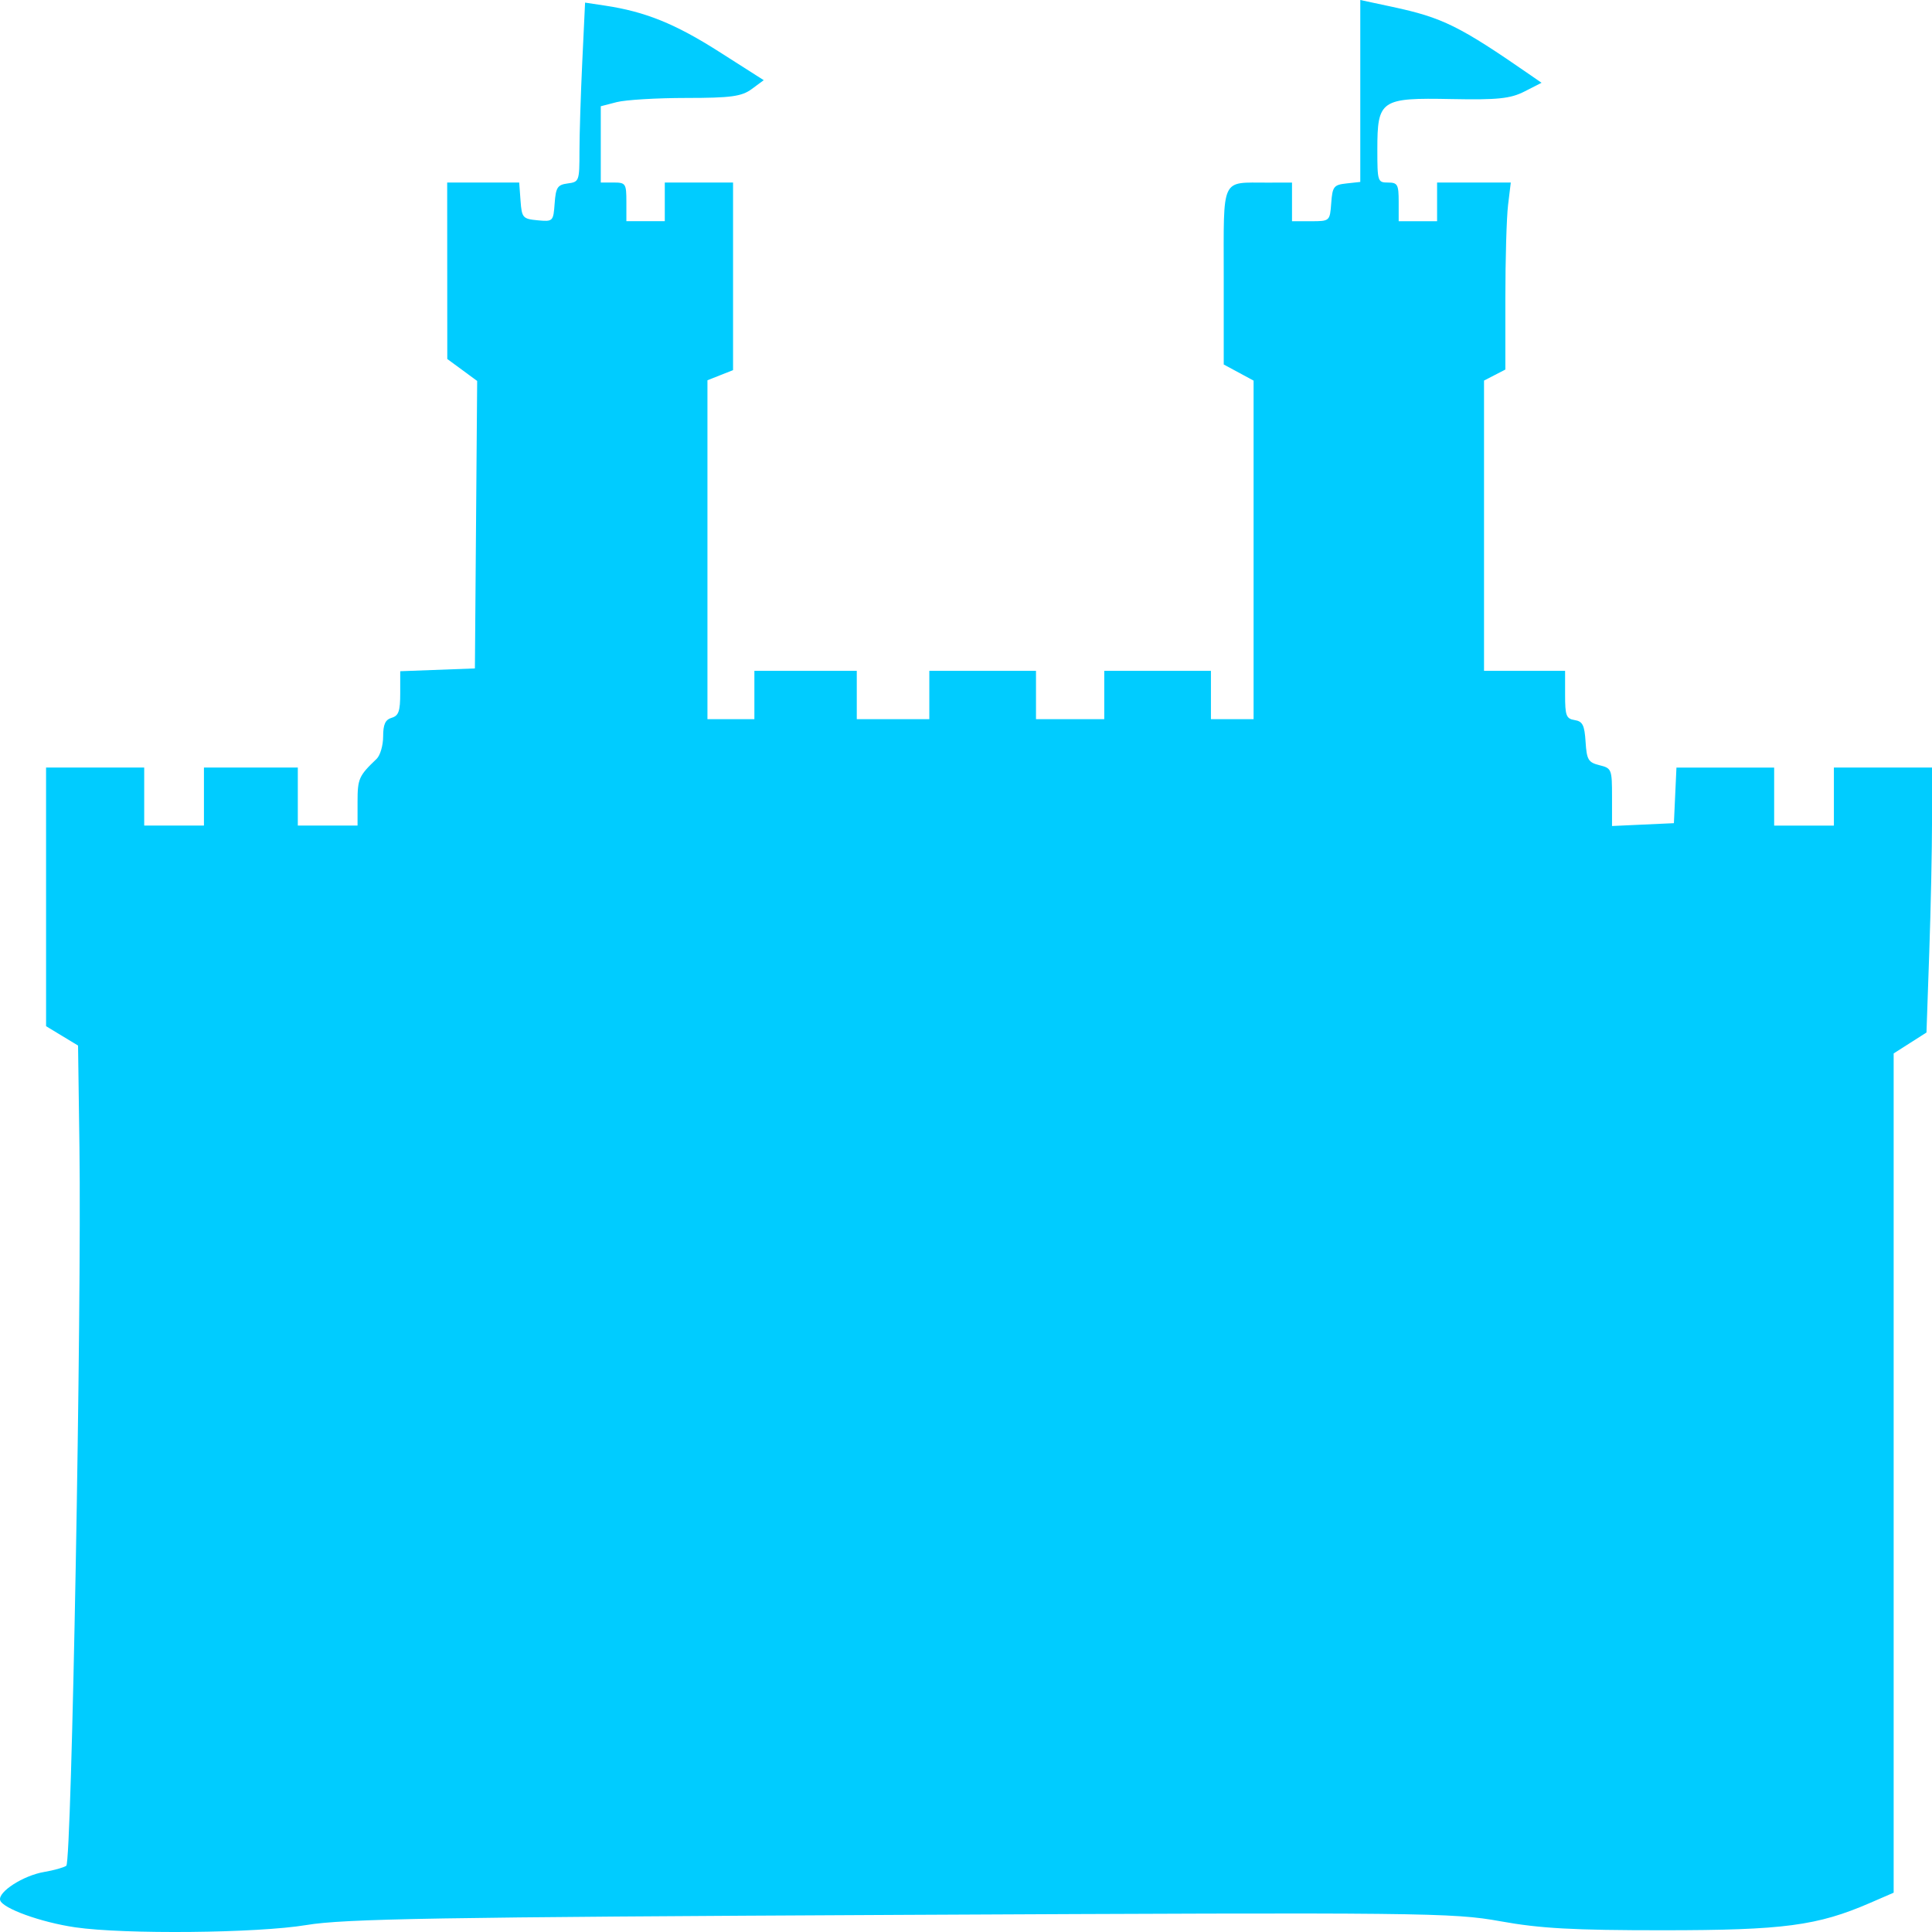
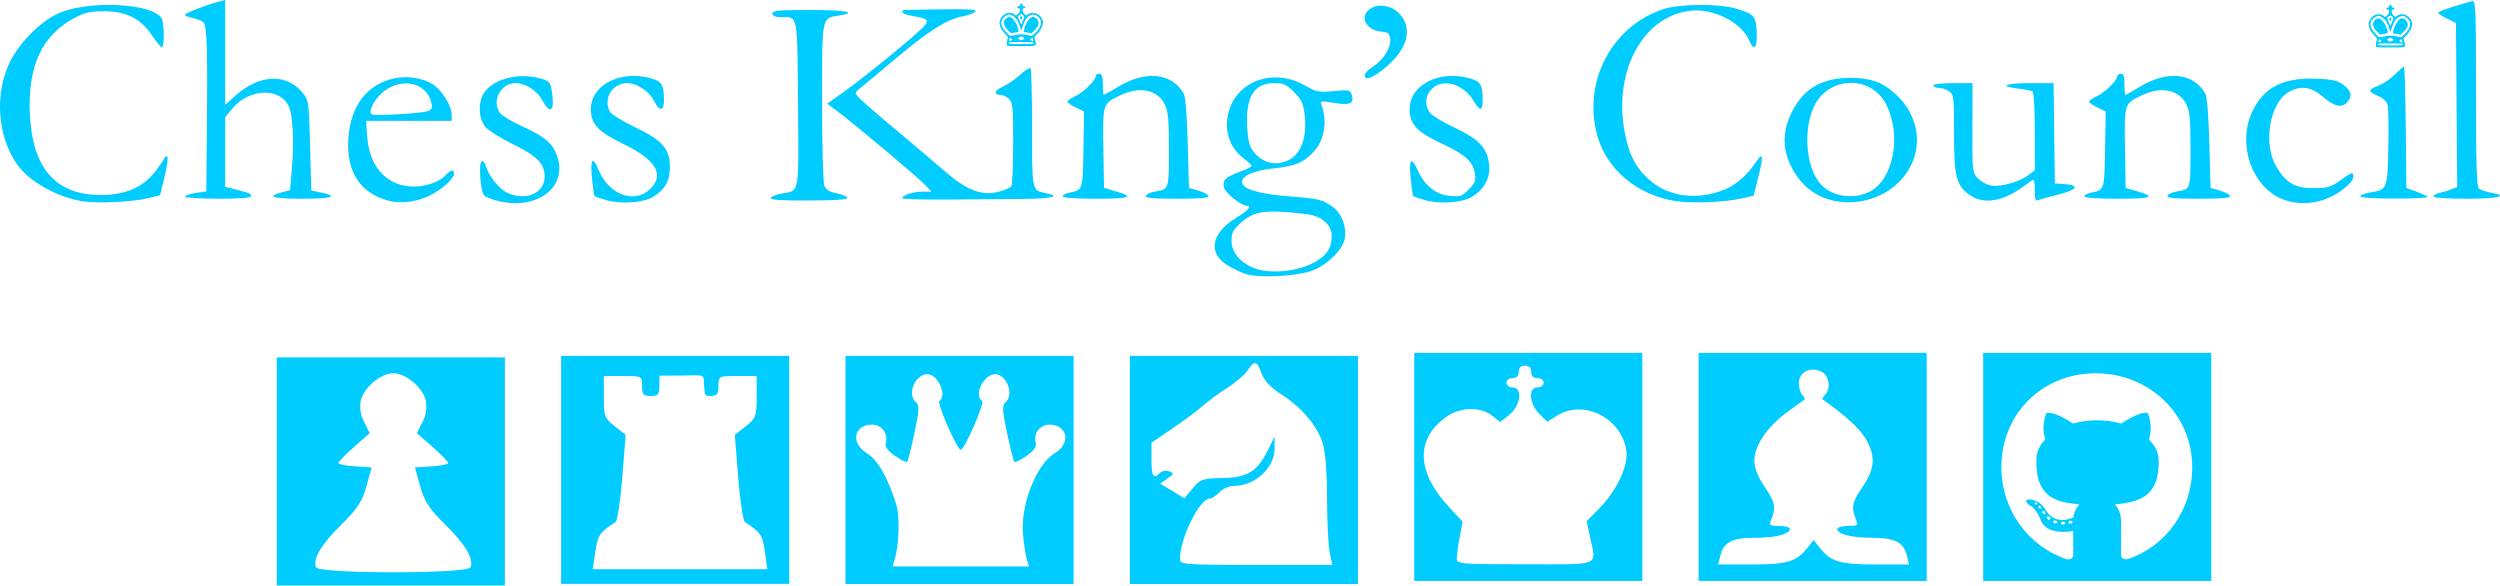
- <svg xmlns="http://www.w3.org/2000/svg" viewBox="0 0 150 150" height="150" width="150" id="svg841" version="1.1">
-   <defs id="defs845" />
-   <g id="g849">
-     <path id="path1414" d="m 5.831,149.635 c -2.652,-0.387 -5.64,-1.468 -5.819,-2.104 -0.182,-0.647 1.797,-1.917 3.415,-2.192 0.75,-0.127 1.525,-0.344 1.721,-0.482 0.414,-0.29 1.195,-43.019 1.02,-55.799 l -0.108,-7.882 -1.241,-0.751 -1.241,-0.751 -9.22e-4,-10.041 -9.21e-4,-10.041 h 3.81 3.81 v 2.252 2.252 h 2.319 2.319 v -2.252 -2.252 h 3.644 3.644 v 2.252 2.252 h 2.319 2.319 v -1.85 c 0,-1.785 0.103,-2.015 1.479,-3.326 0.28,-0.266 0.508,-1.049 0.508,-1.739 0,-0.94 0.167,-1.305 0.663,-1.452 0.54,-0.16 0.663,-0.512 0.663,-1.906 v -1.71 l 2.899,-0.108 2.899,-0.108 0.088,-11.16 0.088,-11.16 -1.16,-0.852 -1.16,-0.852 -0.004,-6.85 -0.004,-6.85 h 2.796 2.796 l 0.103,1.408 c 0.097,1.326 0.173,1.414 1.324,1.523 1.196,0.113 1.223,0.086 1.325,-1.314 0.091,-1.245 0.221,-1.444 1.015,-1.548 0.886,-0.116 0.911,-0.184 0.911,-2.475 0,-1.296 0.098,-4.428 0.218,-6.96 l 0.218,-4.604 1.551,0.233 c 3.12,0.469 5.442,1.407 8.844,3.574 l 3.477,2.215 -0.934,0.689 c -0.78,0.576 -1.619,0.69 -5.084,0.691 -2.283,0.001 -4.709,0.147 -5.393,0.323 l -1.242,0.321 v 2.961 2.961 h 0.994 c 0.939,0 0.994,0.083 0.994,1.501 v 1.501 h 1.491 1.491 v -1.501 -1.501 h 2.65 2.65 v 7.283 7.283 l -0.994,0.393 -0.994,0.393 v 13.157 13.157 h 1.822 1.822 v -1.877 -1.877 h 3.975 3.975 v 1.877 1.877 h 2.816 2.816 v -1.877 -1.877 h 4.141 4.141 v 1.877 1.877 h 2.65 2.65 v -1.877 -1.877 h 4.141 4.141 v 1.877 1.877 h 1.656 1.656 V 42.695 29.551 l -1.159,-0.626 -1.159,-0.626 v -6.831 c 0,-7.831 -0.257,-7.279 3.396,-7.289 l 1.905,-0.005 v 1.501 1.501 h 1.471 c 1.46,0 1.471,-0.01 1.574,-1.408 0.094,-1.285 0.197,-1.418 1.179,-1.525 l 1.077,-0.118 V 7.063 0 l 2.468,0.528 c 3.926,0.84 5.215,1.477 10.78,5.328 l 0.825,0.571 -1.322,0.675 c -1.092,0.557 -2.081,0.66 -5.676,0.589 -5.494,-0.109 -5.75,0.065 -5.75,3.913 0,2.49 0.025,2.569 0.828,2.569 0.745,0 0.828,0.15 0.828,1.501 v 1.501 h 1.491 1.491 v -1.501 -1.501 h 2.861 2.861 l -0.211,1.742 c -0.116,0.958 -0.211,4.225 -0.211,7.259 v 5.518 l -0.828,0.428 -0.828,0.428 V 40.816 52.085 h 3.147 3.147 v 1.851 c 0,1.633 0.087,1.865 0.745,1.971 0.617,0.099 0.763,0.39 0.846,1.69 0.09,1.396 0.209,1.597 1.077,1.813 0.947,0.236 0.976,0.308 0.976,2.482 v 2.239 l 2.402,-0.11 2.402,-0.11 0.099,-2.158 0.099,-2.158 h 3.793 3.793 v 2.252 2.252 h 2.319 2.319 V 61.844 59.592 h 3.81 3.81 v 4.069 c 0,2.238 -0.097,6.866 -0.216,10.286 l -0.216,6.217 -1.274,0.812 -1.274,0.812 v 32.58 32.58 l -1.829,0.793 c -4.091,1.774 -6.714,2.121 -16.06,2.124 -6.986,0.002 -9.57,-0.141 -12.652,-0.7 -3.685,-0.668 -5.948,-0.692 -46.545,-0.494 -36.054,0.176 -43.21,0.298 -46.149,0.788 -3.805,0.634 -14.127,0.736 -17.952,0.177 z" style="fill:#00ccff;stroke-width:0.353;fill-opacity:1" />
+ <svg xmlns="http://www.w3.org/2000/svg" width="1644" height="385.033" viewBox="0 0 1644 385.033" version="1.1" id="svg1241">
+   <defs id="defs1245" />
+   <g id="Group_1" data-name="Group 1" transform="translate(-200 -1225.967)" style="fill:#00ccff;fill-opacity:1">
+     <g id="Title" transform="translate(102.353 1162.839)" style="fill:#00ccff;fill-opacity:1">
+       <path id="path847" d="M245.707,63.128,242.215,64c-7.957,2-22.884,7.761-22.884,8.84,0,.639,2.373,1.607,5.274,2.151s6.068,1.945,7.036,3.113c2.1,2.529,2.566,18.943,2.042,71.786l-.388,39.082-6.982,1.047c-3.84.576-6.982,1.667-6.982,2.422s9.775,1.375,21.722,1.375c13.886,0,21.72-.577,21.72-1.6,0-1.761-.815-2.118-10.473-4.59l-6.593-1.688V140.222l4.6-5.582c11.066-13.426,31.479-14.226,37.3-1.463,2.592,5.678,3.464,23.238,2.008,40.376L288.375,188.2l-4.967,1.282c-10.991,2.84-6.632,4.337,12.632,4.337,19.834,0,24.768-1.549,12.892-4.05l-6.595-1.388-.775-29.519c-.735-27.955-.968-29.763-4.391-34.13-10.746-13.706-28.837-13.056-45.083,1.621l-6.382,5.765V63.128Zm1477.906.694a1.658,1.658,0,0,0-.457.072c-13.823,3.9-22.106,6.751-22.106,7.614,0,.57,2.613,2.315,5.812,3.879l5.826,2.843.4,53.94.414,53.939-3.513,1.421a56.474,56.474,0,0,1-7.783,2.333c-2.342.5-4.255,1.6-4.255,2.435,0,.921,8.554,1.521,21.72,1.521,21.178,0,28.261-1.784,15.894-4.01-3.2-.577-6.683-1.742-7.754-2.588-1.485-1.185-1.942-15.65-1.942-62.817C1725.869,70.389,1725.726,63.836,1723.613,63.821ZM168.707,66.361c-11.96.057-24.385,1.849-32.865,5.655-11.727,5.263-25.9,19.625-31.916,32.341-9.9,20.923-7.94,48.2,4.784,66.624,7.83,11.339,25.983,21.639,43.128,24.473,9.726,1.608,33.224.506,43.373-2.036l7.686-1.925,2.977-12.092c1.637-6.652,2.446-12.586,1.8-13.189s-1.477-.266-1.841.749-3.049,4.973-5.969,8.8c-7.953,10.415-19.67,15.555-35.612,15.624-29.664.126-45.205-17.31-46.935-52.659-1.579-32.251,7.91-52.611,29.869-64.095,6.177-3.23,9.978-4.067,18.66-4.106,14.542-.066,24.236,4.714,31.5,15.531,2.842,4.231,5.809,7.926,6.593,8.21,1.578.571,1.918-12.5.467-17.906C202.675,69.9,186.187,66.277,168.707,66.361Zm1047.949.015c-9.7-.028-19.567.895-25.143,2.731-33.777,11.119-53.027,47.436-43.7,82.455,6.043,22.7,26.117,39.77,51.442,43.745,10.889,1.709,32.6.871,43.685-1.687l7.9-1.824,3.144-12.527c3.354-13.355,3.01-16.545-1.109-10.289-5.688,8.634-13.071,15.336-20.342,18.465-18.176,7.818-37.984,5.305-50.72-6.435-8.514-7.847-12.481-15.3-15.354-28.86-8.627-40.7,10.866-78.191,42.6-81.95,15.267-1.808,33.971,7.666,38.972,19.74,3.027,7.307,5.262,4.713,4.831-5.6-.447-10.675-1.7-12.081-13.933-15.639C1233.66,67.166,1225.219,66.4,1216.656,66.376Zm-210.745.42a12.609,12.609,0,0,0-7.364,2.212c-7.17,5.022-2.726,13.968,7.413,14.918,4.63.434,5.5,1.143,5.923,4.809.646,5.608-4.647,14.052-11.433,18.246-2.943,1.819-5.352,4.3-5.352,5.508,0,3.57,3.966,2.544,10.983-2.842,14.68-11.268,20-23.334,14.762-33.467A17.373,17.373,0,0,0,1005.912,66.8Zm-278.562,2.4q-.99,0-2.088,0c-7.033.018-17.526.187-33.1.48A1.341,1.341,0,0,0,691,71.111c0,.778,2.966,1.9,6.593,2.5,11.357,1.872,11.931,2.874,5.257,9.169-9.324,8.793-36.293,30.671-49.328,40.016l-11.878,8.515,7.223,5.4c11.011,8.23,53.274,43.769,57.531,48.379l3.761,4.073h-5.6c-6.118,0-13.559,2.321-13.559,4.227h0c0,.661,13.092,1.1,29.092.967s38.341-.3,49.648-.387c19.643-.147,26.161-1.748,15.664-3.849-9.241-1.848-9.069-1.04-9.069-42.783,0-21.087-.453-38.793-1.007-39.346s-3.773,1.493-7.153,4.547a50.74,50.74,0,0,1-11.468,7.777c-5.257,2.2-5.815,5.233-.961,5.233,1.377,0,3.779,1.155,5.339,2.568,2.539,2.3,2.835,5.348,2.813,29.091-.013,14.588-.537,27.325-1.164,28.3s-4.166,2.592-7.864,3.586c-11.587,3.113-21.553-.693-36.719-14.022-5.119-4.5-19.084-16.332-31.031-26.293s-23.045-19.606-24.663-21.433c-2.913-3.289-2.9-3.357,1.535-6.827,2.463-1.928,11.468-9.423,20.009-16.657,23.41-19.822,35.478-27.636,46.055-29.821,4.972-1.027,9.041-2.621,9.041-3.543C739.1,69.616,737.241,69.216,727.35,69.193Zm-96.863.5c-21.032,0-24.825.355-24.825,2.327,0,1.651,1.692,2.334,5.819,2.351,10.984.045,10.423-2.884,10.934,57.073.516,60.379,1.135,56.943-10.647,58.955-3.65.623-6.9,1.931-7.229,2.906h0c-.428,1.285,6.492,1.746,25.139,1.675,17.649-.069,25.554-.624,25.173-1.771-.307-.92-3.506-2.255-7.11-2.967-4.925-.974-6.917-2.256-8.024-5.168-.821-2.158-1.472-26.449-1.472-54.862,0-56.971-.376-55.024,10.97-56.838C662.289,71.286,654.2,69.7,630.487,69.7Zm1047.986,37.237c-.443,0-3.184,2.386-6.1,5.3a36.4,36.4,0,0,1-10.81,7.293c-6.9,2.493-6.926,3.838-.143,6.675,3.456,1.441,5.726,3.635,6.355,6.12.528,2.131.728,14.8.443,28.157-.6,27.2-.7,27.446-12.2,29.285-3.4.543-6.183,1.659-6.183,2.48h0c0,.891,9.168,1.487,22.706,1.475,12.481-.01,22.206-.5,21.62-1.1s-4-2.158-7.568-3.476l-6.5-2.4-.414-39.908C1679.458,124.891,1678.916,106.933,1678.473,106.933Zm-857.922,4.654c-1.281,0-2.328.645-2.328,1.433,0,2.82-7.821,10.657-13.171,13.195-3,1.422-5.448,3.122-5.448,3.777s2.46,2.365,5.469,3.8l5.468,2.608-.426,25.052c-.46,27.005-.3,26.523-9.348,28.426-2.346.494-4.267,1.582-4.267,2.42,0,.923,8.664,1.521,22.031,1.521,22.871,0,25.639-1.18,12.013-5.121l-6.892-1.994-.427-26.145c-.481-29.488-.548-29.281,11.42-34.907,12.634-5.939,24.124-3.508,28.956,6.127,2.238,4.461,2.716,9.676,2.716,29.754,0,26.4.118,26.045-9.128,27.548-2.945.48-5.645,1.741-6,2.8-.494,1.481,4.318,1.934,20.559,1.934,15.564,0,21.042-.486,20.6-1.825-.336-1-3.36-2.595-6.723-3.537l-6.116-1.711-.808-29.434c-.484-17.614-1.517-30.679-2.572-32.536-7.806-13.729-24.93-15.57-43.092-4.633a109.172,109.172,0,0,1-9.571,5.409c-.323,0-.588-3.142-.588-6.982C822.878,113.4,822.275,111.587,820.551,111.587Zm671.822,0c-1.285,0-2.328.645-2.328,1.433,0,2.82-7.826,10.657-13.181,13.195-3,1.422-5.444,3.122-5.444,3.777s2.459,2.365,5.472,3.8l5.469,2.608-.428,25.052c-.457,27.005-.3,26.523-9.351,28.426-2.346.494-4.266,1.582-4.266,2.42,0,.923,8.661,1.521,22.027,1.521,22.877,0,25.647-1.18,12.01-5.121l-6.883-1.994-.428-26.145c-.485-29.488-.543-29.281,11.424-34.907,12.624-5.939,24.119-3.508,28.946,6.127,2.242,4.461,2.713,9.676,2.713,29.754.014,26.4.129,26.045-9.125,27.548-2.942.48-5.641,1.741-6,2.8-.486,1.481,4.327,1.934,20.564,1.934,15.565,0,21.049-.486,20.592-1.825-.328-1-3.356-2.595-6.726-3.537l-6.112-1.711-.8-29.434c-.485-17.614-1.528-30.679-2.585-32.536-7.8-13.729-24.919-15.57-43.083-4.633-4.941,2.975-9.254,5.409-9.568,5.409s-.585-3.142-.585-6.982C1494.7,113.4,1494.087,111.587,1492.373,111.587Zm-977.964,1.491c-15.478,0-28.2,8.9-28.2,21.782,0,9.821,4.7,14.878,21.326,22.929,21.814,10.567,27.5,20.432,17.286,29.976-10.283,9.6-27.1,3.115-33.524-12.939-3.791-9.475-5.636-7.2-4.394,5.415.61,6.188,1.387,11.528,1.727,11.871s3.947,1.558,8.016,2.7c9.406,2.648,23.794,1.686,30.108-2.012,8.061-4.721,11.42-10.537,11.42-19.777,0-12.083-4.9-17.648-23.2-26.376-8.037-3.833-15.357-8.357-16.265-10.053a12.722,12.722,0,0,1,11.237-18.8c6.622,0,14.809,5.448,18.016,11.989,3.366,6.866,6.338,6.517,6.312-.74-.036-9.865-1.325-12.248-7.656-14.144A42.625,42.625,0,0,0,514.409,113.078Zm538.383,0c-15.478,0-28.2,8.9-28.2,21.782,0,9.822,4.8,15.042,20.591,22.416,16.137,7.533,21.008,11.889,22.317,19.957.781,4.815.231,6.256-4.011,10.5-4.51,4.51-5.562,4.855-12.691,4.171-9.021-.867-16.3-6.742-20.848-16.836-4.247-9.417-5.918-7.562-4.664,5.177.61,6.188,1.387,11.528,1.728,11.871s3.947,1.558,8.014,2.7c9.485,2.67,23.8,1.678,30.266-2.1,8.257-4.821,12.435-12.345,11.636-20.944-1.031-11.078-6.453-16.992-22.517-24.566-7.447-3.511-14.747-7.9-16.222-9.754a11.649,11.649,0,0,1,1.06-15.853c7.23-7.23,20.838-3.341,27.437,7.842,4.123,6.988,6,6.862,5.971-.4-.036-9.865-1.325-12.248-7.656-14.144A42.617,42.617,0,0,0,1052.792,113.078Zm-611.1.117c-10.247.037-20.071,3.718-25.048,10.043-4.79,6.09-4.662,17.7.256,23.42,1.993,2.317,10.146,7.418,18.117,11.335,16.072,7.9,20.771,12.715,20.771,21.3,0,11.011-12.472,16.334-24.69,10.536-5.207-2.47-11.994-10.943-13.892-17.34-.57-1.92-1.686-3.491-2.482-3.491-1.649,0-1.876,8.835-.45,17.467.878,5.317,1.6,6.026,8.128,8.038,27,8.315,49.62-7.811,41.346-29.478-3.11-8.143-8.187-12.271-23.815-19.361-6.246-2.834-12.355-6.579-13.576-8.322-5.578-7.963.541-19.545,10.327-19.545,6.632,0,14.209,4.939,17.8,11.6,5.3,9.844,8.167,6.394,5.929-7.139-.8-4.86-1.721-5.861-6.756-7.37A41.346,41.346,0,0,0,441.688,113.195Zm-77.519.705a34.633,34.633,0,0,0-7.153.731c-18.1,3.881-28.907,18.067-30.3,39.758-1.411,21.98,8.035,36.206,27.16,40.9,8,1.962,18.327.506,26.778-3.777,7.894-4,15.551-10.989,15.551-14.193,0-3-2.163-2.623-5.381.931-4.474,4.945-15.3,8.308-24.032,7.47-16.115-1.549-26.488-14.042-27.732-33.4l-.624-9.7h56.217l-.007-4.267c-.01-5.159-5.479-14.5-11.029-18.834C379.053,115.952,371.508,113.885,364.17,113.9Zm572.379.131c-14.746-.04-27.915,8.982-31.274,23.976-2.649,11.818,1.284,22.722,10.706,29.688,2.555,1.888,4.645,3.93,4.645,4.538s-3.533,2.373-7.85,3.926c-9.328,3.354-11.43,5.506-10.193,10.433.867,3.456,11.438,11.881,14.906,11.881,3.727,0,.982,3.033-7.457,8.243-15.935,9.836-18.177,22.833-5.309,30.785a75.8,75.8,0,0,0,11.066,5.459c9.176,3.416,36.252,1.965,46.328-2.48,9.326-4.116,18.223-13.126,19.728-19.981,1.627-7.406-1.655-16.768-7.351-20.979-7.017-5.187-8.612-5.584-29.167-7.263-20.389-1.667-30.905-4.874-30.905-9.428,0-4.314,8.063-7.714,21.5-9.069,13.7-1.381,19.557-3.971,26.286-11.636,6.593-7.509,8.4-20.324,4.287-30.456-.863-2.127.144-2.231,8.394-.866,10.553,1.745,13.473.417,11.658-5.3-1.041-3.281-1.671-3.413-11.794-2.472-10.025.932-11.234.69-19.305-3.866A38.663,38.663,0,0,0,936.548,114.031Zm377.688.346c-.433,0-.87,0-1.314.01-17.672.237-29.429,7.372-36.949,22.421-6,12.008-6.338,23.177-1.044,34.546,6.125,13.152,16.171,21.326,29.431,23.948,15.815,3.126,33.1-2.422,43.465-13.948,15.391-17.119,13.531-41.241-4.4-57.024C1335,116.911,1327.605,114.356,1314.236,114.377Zm303.418.435c-19.721-.084-31.374,6.35-38.614,21.1-10.682,21.728-.514,50.874,20.406,58.528,12.367,4.531,26.775,2.176,38.257-6.252,4.427-3.249,7.483-6.707,7.483-8.464,0-3.89-.228-3.833-8.6,2.065-6.326,4.461-8.325,5.037-17.507,5.042-12.438.007-18.179-3.337-24.662-14.4-8.64-14.739-4.327-41.1,7.925-48.574,7.611-4.64,14.852-3.861,22.149,2.381,8.154,6.974,12.995,8.192,16.636,4.174,3.613-3.99,2.785-7.621-2.642-11.669-3.37-2.519-7.183-3.389-16.793-3.825C1620.31,114.851,1618.968,114.817,1617.654,114.811Zm-302.719,2.827a25.568,25.568,0,0,1,22.927,13.867c10.465,20.514,5.047,49.607-10.739,57.66-10.662,5.439-24.562,3.332-32.115-4.868-11.037-11.983-11.99-41.627-1.791-55.706A26.433,26.433,0,0,1,1314.934,117.639Zm-379.177.155c5.979,0,7.778.824,12.825,5.87,4.9,4.9,6.049,7.3,6.957,14.579,1.8,14.377-2.036,25.812-10.039,29.95-8.711,4.5-17.893,2.251-23.924-5.871-2.4-3.233-3.374-7.27-3.8-15.774C916.77,126.692,922.335,117.793,935.757,117.793Zm446.156,0c-7.561,0-12.894.642-12.894,1.552,0,.853,1.589,1.552,3.533,1.552a14.087,14.087,0,0,1,6.806,2.291c3.1,2.173,3.27,3.6,3.257,27.8-.016,28.888,1.505,34.5,11.07,40.875h0c8.911,5.935,22.053,3.459,35.308-6.652,2.74-2.091,5.379-3.8,5.863-3.8s.878,3.217.878,7.149c0,6.189.364,7,2.715,6.056,1.494-.6,7.424-2.245,13.178-3.656,11.928-2.926,13.72-6.033,3.89-6.745l-6.594-.477-.418-32.97-.418-32.97H1432.6c-16.392,0-20.768,2.045-7.69,3.594,4.287.508,8.475,1.344,9.309,1.859.885.547,1.514,11.488,1.514,26.332v25.4l-4.091,3.219c-5.6,4.407-18.738,8.091-24.8,6.953a18.57,18.57,0,0,1-8.6-4.8c-3.54-3.777-3.62-4.541-3.529-33.21l.093-29.344Zm-1017.682.187c7.98-.112,15.117,4.392,17.066,12.638.837,3.534.393,4.525-2.51,5.611-3.79,1.418-33.357,3.174-36.385,2.162s.713-9.119,6.586-14.275A23.745,23.745,0,0,1,364.231,117.98Zm570.9,84.25a197.267,197.267,0,0,1,22.331,1.831c9.211,1.127,15.91,7.032,15.91,14.022,0,8.661-3.71,13.833-13.282,18.517-10.636,5.2-27.559,6.623-37.021,3.106-9.623-3.577-15.565-10.49-15.565-18.106,0-5.339.911-7.2,5.658-11.548C919.186,204.534,924.4,202.212,935.136,202.231Z" fill="#a9a9a9" style="fill:#00ccff;fill-opacity:1" />
+       <path id="path863" d="M1320.142,94.574a24.012,24.012,0,0,1,.414-3l.414-2.184-1.9-2.041c-4.672-5.017-4.762-9.747-.243-12.823a5.68,5.68,0,0,1,6.281-.077l1.152.906,1.285-1.015c1.6-1.267,1.912-3.855.46-3.855-.485,0-.874-.291-.874-.655s.388-.655.874-.655a.772.772,0,0,0,.874-.874.874.874,0,1,1,1.747,0,.772.772,0,0,0,.874.874c.485,0,.874.291.874.655s-.388.655-.874.655c-1.325,0-1.169,2.286.253,3.708l1.126,1.126,1.437-.888c3.715-2.3,8.96.339,9.7,4.87.341,2.1-1.273,5.62-3.738,8.143l-1.844,1.887.466,2.175c.909,4.24,1.761,3.879-9.144,3.879-9.084,0-9.61-.045-9.61-.814Zm17.91-1.152c0-.559-1.213-.655-8.3-.655s-8.3.1-8.3.655,1.213.655,8.3.655S1338.052,93.982,1338.052,93.422Zm-14.472-2.69c-.79-.952-1.69-.688-1.69.5,0,1,.088,1.043,1.089.587C1323.823,91.431,1323.958,91.188,1323.58,90.733Zm14.036.505c0-1.166-.794-1.434-1.664-.564-.413.413-.313.648.459,1.077a11.23,11.23,0,0,0,1.1.564A2.7,2.7,0,0,0,1337.615,91.238Zm-5.679-.835a4.254,4.254,0,0,0-1.092-.873c-1.014-.665-1.173-.663-2.225.027l-1.133.742,1.007.76c.9.679,1.137.693,2.225.13a4.224,4.224,0,0,0,1.217-.786Zm-5.027-2.483a19.109,19.109,0,0,1,8.459.558c1.412.439,1.551.371,3.822-1.872,3.887-3.839,4.643-7.618,2.024-10.116-1.99-1.9-3.377-2.209-5.558-1.244-2.083.921-3.66,3.152-4.854,6.867-.378,1.175-.788,2.431-.912,2.791s-.509-.425-.855-1.746c-1.016-3.876-2.8-6.619-5.065-7.785-1.819-.937-2.079-.966-3.463-.387a8.513,8.513,0,0,0-2.678,2.029c-2.161,2.568-1.331,5.784,2.525,9.788,1.6,1.666,2.241,2.058,2.989,1.841.522-.152,2.127-.478,3.567-.724Zm-5.743-2.68c-2.225-2.311-2.771-3.355-2.771-5.292a3,3,0,0,1,1.344-2.65,4.706,4.706,0,0,1,2.236-1.131c1.41,0,4.051,3.012,5.09,5.8,1.391,3.738,1.306,4.089-1.081,4.447a20.488,20.488,0,0,0-2.521.5c-.275.106-1.308-.647-2.3-1.673Zm12.581,1.285-2.339-.449.253-1.558c.424-2.61,2.813-6.974,4.215-7.7,1.739-.9,2.34-.825,3.89.48a4.1,4.1,0,0,1,.856,5.123c-.547,1.069-3.932,4.7-4.3,4.61-.13-.032-1.289-.259-2.576-.506Zm-3.558-6.115a8.433,8.433,0,0,1,.869-2.268c.79-1.549.809-1.8.208-2.713-.814-1.243-2-1.292-3.05-.128-.773.854-.768.938.151,2.778a10.257,10.257,0,0,1,.948,2.4.472.472,0,0,0,.437.5A.514.514,0,0,0,1330.189,80.41Zm-1.06-3.223c-.358-.934.441-1.812,1.074-1.179.475.475.136,1.908-.451,1.908-.189,0-.469-.328-.623-.728Z" transform="translate(-560.539 -1.981)" fill="#a9a9a9" style="fill:#00ccff;fill-opacity:1" />
+       <path id="path863-2" d="M2988.282,96.28a24.018,24.018,0,0,1,.414-3l.414-2.184-1.9-2.041c-4.672-5.017-4.762-9.747-.243-12.823a5.681,5.681,0,0,1,6.281-.077l1.152.906,1.286-1.015c1.6-1.267,1.912-3.855.46-3.855-.486,0-.874-.291-.874-.655s.388-.655.874-.655a.772.772,0,0,0,.874-.874.874.874,0,1,1,1.747,0,.772.772,0,0,0,.874.874c.485,0,.874.291.874.655s-.388.655-.874.655c-1.325,0-1.169,2.286.252,3.708l1.126,1.126,1.437-.888c3.714-2.3,8.96.339,9.7,4.87.341,2.1-1.274,5.62-3.738,8.143l-1.844,1.887.467,2.175c.909,4.24,1.761,3.879-9.144,3.879C2988.808,97.094,2988.282,97.05,2988.282,96.28Zm17.91-1.152c0-.559-1.213-.655-8.3-.655s-8.3.1-8.3.655,1.213.655,8.3.655S3006.192,95.688,3006.192,95.128Zm-14.472-2.69c-.79-.952-1.69-.688-1.69.5,0,1,.088,1.043,1.089.587C2991.963,93.137,2992.1,92.894,2991.72,92.439Zm14.036.505c0-1.166-.794-1.434-1.665-.564-.413.413-.313.648.459,1.077a11.227,11.227,0,0,0,1.1.564A2.693,2.693,0,0,0,3005.755,92.944Zm-5.679-.835a4.254,4.254,0,0,0-1.092-.873c-1.014-.665-1.173-.663-2.225.027l-1.133.742,1.007.76c.9.679,1.137.693,2.225.13a4.224,4.224,0,0,0,1.217-.786Zm-5.028-2.483a19.11,19.11,0,0,1,8.459.558c1.412.439,1.551.371,3.822-1.872,3.887-3.839,4.643-7.618,2.024-10.116-1.99-1.9-3.376-2.209-5.558-1.244-2.083.921-3.66,3.152-4.854,6.867-.378,1.175-.788,2.431-.912,2.791s-.509-.425-.855-1.746c-1.016-3.876-2.8-6.619-5.065-7.785-1.819-.937-2.078-.966-3.463-.387a8.515,8.515,0,0,0-2.678,2.029c-2.16,2.568-1.331,5.784,2.525,9.788,1.6,1.666,2.241,2.058,2.989,1.841.522-.152,2.127-.478,3.567-.724Zm-5.743-2.68c-2.225-2.311-2.771-3.355-2.771-5.292a3,3,0,0,1,1.344-2.65,4.706,4.706,0,0,1,2.236-1.131c1.41,0,4.051,3.012,5.09,5.8,1.391,3.738,1.306,4.089-1.081,4.447a20.507,20.507,0,0,0-2.522.5c-.275.106-1.308-.647-2.3-1.673Zm12.581,1.285-2.339-.449.253-1.558c.424-2.61,2.813-6.974,4.215-7.7,1.739-.9,2.34-.825,3.89.48a4.1,4.1,0,0,1,.856,5.123c-.547,1.069-3.932,4.7-4.3,4.61-.13-.032-1.289-.259-2.576-.506Zm-3.558-6.115a8.433,8.433,0,0,1,.869-2.268c.79-1.549.809-1.8.208-2.713-.814-1.243-2-1.292-3.05-.128-.773.854-.768.938.151,2.778a10.256,10.256,0,0,1,.947,2.4.472.472,0,0,0,.437.5.514.514,0,0,0,.437-.563Zm-1.06-3.223c-.358-.934.441-1.812,1.074-1.179.475.475.136,1.908-.451,1.908C2997.7,79.621,2997.423,79.293,2997.269,78.892Z" transform="translate(-1328.331 -2.766)" fill="#a9a9a9" style="fill:#00ccff;fill-opacity:1" />
+     </g>
+     <path id="rect2688" d="M26.959,23.342v149.93h150V23.342Zm88.31,12.779c2.232.012,3.306.043,4.218.483,1.824.88,1.168,3.462,1.51,6.313.567,4.731-.514,6.8,3.85,6.8,4.652,0,5.557-1.07,5.557-6.571,0-6.5.127-6.571,12.559-6.571H155.52l.021,13.689c.019,12.7-.5,14.1-7.169,19.359l-7.189,5.669,2.205,27.917c1.213,15.354,3.213,28.574,4.444,29.376,10.332,6.738,11.636,8.68,13.122,19.53l1.574,11.5H47.773l1.647-11.489c1.556-10.85,2.8-12.682,13.32-19.541,1.231-.8,3.231-14.022,4.444-29.376l2.205-27.917L62.2,69.623c-6.672-5.261-7.188-6.654-7.169-19.359l.021-13.689H67.61c12.432,0,12.559.066,12.559,6.571,0,5.549.888,6.571,5.708,6.571,4.841,0,5.708-1.015,5.708-6.68v-6.68l15.558-.12c3.111-.024,5.893-.128,8.125-.116Z" transform="translate(542.041 1436.658)" fill="#a9a9a9" style="fill:#00ccff;fill-opacity:1" />
+     <path id="rect2084" d="M25.051,14.882v150h150v-150ZM101.687,25.3c8.273,0,19.518,9.488,21.4,18.054a21.429,21.429,0,0,1-2.222,14.012L117.176,64.7l10.287,9.006c5.658,4.954,10.279,9.714,10.268,10.578s-4.92,1.877-10.91,2.251l-10.892.68L119.348,99.6c2.746,9.949,6.006,14.93,16.576,25.328,13.164,12.951,18.742,22.358,16.588,27.973-1.68,4.378-99.968,4.378-101.648,0-2.155-5.615,3.424-15.022,16.588-27.973,10.57-10.4,13.83-15.38,16.576-25.328l3.419-12.384-10.892-.68c-5.991-.374-10.9-1.387-10.91-2.251s4.611-5.624,10.268-10.578L86.2,64.7,82.51,57.362a21.428,21.428,0,0,1-2.222-14.012c1.882-8.567,13.127-18.054,21.4-18.054Z" transform="translate(356.949 1446.118)" fill="#a9a9a9" style="fill:#00ccff;fill-opacity:1" />
+     <path id="rect3289" d="M27.877,26.519v150h150v-150ZM81.818,38.547c6.855,0,13.131,14.187,7.78,17.584-1.879,1.193,11.668,32.17,14.069,32.17s15.948-30.977,14.069-32.17c-5.7-3.616,1.041-17.584,8.481-17.584,7.65,0,12.724,13.533,6.927,18.475-2.393,2.041-2.246,5.061.99,20.274,2.092,9.832,4.245,18.331,4.785,18.886s4.166-1.225,8.058-3.954c4.86-3.409,6.735-6.075,5.988-8.513a9.355,9.355,0,0,1,8.893-12c12.063,0,14.5,12.177,3.748,18.7-12.329,7.473-22.735,34.029-20.982,53.547.579,6.444,1.7,13.815,2.482,16.38L148.533,165H58.8l1.429-4.664c2.945-9.613,3.478-28.236,1.032-36.059C55.716,106.556,49.03,94.839,42.043,90.6c-11.052-6.7-8.837-18.888,3.432-18.888a9.355,9.355,0,0,1,8.893,12c-.747,2.438,1.128,5.1,5.988,8.513,3.892,2.73,7.518,4.509,8.058,3.954S71.107,87.128,73.2,77.3c3.236-15.214,3.384-18.234.99-20.274-6.1-5.2-.622-18.475,7.628-18.475Z" transform="translate(728.123 1433.481)" fill="#a9a9a9" style="fill:#00ccff;fill-opacity:1" />
+     <path id="rect910" d="M23.589,10.421v150h150v-150Zm82.191,4.764c1.512-.064,2.756,2.136,4.425,6.753,1.746,4.828,5.893,9.238,12.941,13.76,13.191,8.465,23.34,20.307,27.081,31.6,1.916,5.784,2.965,18.569,3.028,36.909.053,15.433.858,31.568,1.79,35.855l1.694,7.794H106.624c-46.687,0-50.116-.253-50.116-3.7,0-13.743,12.9-39.945,19.671-39.945,1.4,0,4.242-1.871,6.311-4.157a14.735,14.735,0,0,1,9.779-4.157c13.677,0,26.653-12.092,26.51-24.7l-.086-7.514L114.1,72.9c-6.8,13.667-13.381,17.594-29.93,17.86-12.82.206-14.2.69-19.264,6.755l-5.455,6.533L51.477,99.24,43.5,94.426l4.784-3.351c4.291-3.006,4.412-3.494,1.168-4.738a6.084,6.084,0,0,0-5.971.967c-4.381,4.381-5.68,2.389-5.68-8.71V67.529l14.3-9.772c7.866-5.375,16.567-11.871,19.334-14.435A143.631,143.631,0,0,1,87.107,31.832c5.85-3.754,12.137-9.115,13.97-11.913,2.014-3.074,3.45-4.682,4.7-4.735Z" transform="translate(919.411 1449.579)" fill="#a9a9a9" style="fill:#00ccff;fill-opacity:1" />
+     <path id="rect1655" d="M25.807,35.476v150h150v-150Zm72.848,8.451q4.081,0,4.081,4.08t4.08,4.081c2.267,0,4.081,1.36,4.081,3.061s-1.814,3.06-4.081,3.06c-6.187,0-5.459,10.678,1.18,17.318l5.261,5.261,6.712-4.148c17.35-10.723,41.853,1.583,45.287,22.745,1.593,9.819-5.948,26.248-17.459,38.032l-8.611,8.816,2.178,10.158c4.248,19.806,8.228,18.118-42.709,18.118-42.432,0-44.888-.208-44.888-3.8a112.14,112.14,0,0,1,1.934-14l1.934-10.2-8.876-9.531C26.936,113.54,26.517,91.448,47.625,77.082c8.813-6,21.962-6.158,29.335-.358l5.381,4.232,6-4.742c7.49-5.917,8.933-18,2.149-18-2.267,0-4.08-1.36-4.08-3.06s1.813-3.061,4.08-3.061q4.081,0,4.081-4.081t4.081-4.08Z" transform="translate(1104.193 1422.524)" fill="#a9a9a9" style="fill:#00ccff;fill-opacity:1" />
+     <path id="rect52" d="M.5-.1v150h150V-.1ZM75.65,10.906A12.784,12.784,0,0,1,81,12.107c5.335,2.431,6.8,11.28,2.564,15.513-1.268,1.268-1.925,2.572-1.461,2.9C96.4,40.567,106.539,49.829,110.321,56.282c6.795,11.594,6.221,19.843-2.236,32.137-6.822,9.917-7.392,13.248-3.752,21.907,1.211,2.881.345,3.409-5.592,3.409-3.864,0-7.025.9-7.025,2,0,3.437,9.472,5.794,23.282,5.794,14.872,0,20.442,3,22.614,12.172l1.268,5.356H117.148c-11.519,0-18.873-.434-24.222-1.929a14.089,14.089,0,0,1-3.358-1.187c-3.758-1.662-6.477-4.147-9.365-7.82l-4.067-5.171-4.067,5.171c-7.177,9.124-13.3,10.935-36.946,10.935H13.391l1.268-5.356c2.172-9.174,7.742-12.172,22.614-12.172,8.1,0,14.7-.812,18.782-2.176,1.135-.61,2.278-1.183,3.416-1.712a2.534,2.534,0,0,0,1.083-1.906c0-1.1-3.161-2-7.025-2-5.938,0-6.8-.528-5.592-3.409,3.64-8.659,3.069-11.991-3.752-21.907-8.842-12.855-9.2-21.1-1.436-33.335C45.81,50.257,53.041,42.91,58.817,38.756S69.7,30.917,70.163,30.565s-.193-1.677-1.461-2.945-2.3-4.777-2.3-7.8c0-5.371,4.121-8.89,9.253-8.915ZM71.259,117.2l-.162.11q.069.077.136.156c.009-.089.02-.179.025-.266Zm16.292,1.783-1.707.053H87.6l-.05-.053Zm7.849,8.708-.019.1.039,0,.023-.1Zm10.893,1.328,0,.019,2.338.266-2.339-.285Zm-65.125,1.656-3.118.029h3.094l.024-.029Z" transform="translate(1316.497 1458.103)" fill="#a9a9a9" style="fill:#00ccff;fill-opacity:1" />
+     <path id="rect3907" d="M29.093,44.548v150h150v-150ZM103,57.992c35.1,0,63.564,26.646,63.564,61.742,0,28.062-17.156,52.076-42.461,60.477-3.214.582-4.378-1.417-4.378-3.062,0-2.075.076-12.627.076-21.154,0-5.946-1.974-9.742-4.3-11.741,14.145-1.594,29.049-3.543,29.049-27.961,0-6.933-2.48-10.425-6.529-14.9.658-1.645,2.809-8.4-.658-17.182-5.289-1.67-17.46,6.832-17.46,6.832a59.782,59.782,0,0,0-31.782,0s-12.171-8.477-17.46-6.832c-3.467,8.755-1.316,15.537-.658,17.182-4.049,4.454-5.972,7.945-5.972,14.9,0,24.343,14.271,26.393,28.416,27.961a14.063,14.063,0,0,0-4.049,8.527c-3.618,1.67-12.905,4.479-18.447-5.289a13.357,13.357,0,0,0-9.767-6.529c-6.2-.076-.4,3.9-.4,3.9,4.15,1.9,7.035,9.261,7.035,9.261,3.72,11.336,21.433,7.541,21.433,7.541,0,5.314.076,13.968.076,15.537,0,1.645-1.139,3.644-4.378,3.062-25.228-8.452-42.89-32.465-42.89-60.527,0-35.1,26.848-61.742,61.945-61.742Zm-39.514,84.97a1.678,1.678,0,0,1,.52.078c.506.253.759.658.582.987a.753.753,0,0,1-1.088.177c-.506-.253-.759-.658-.582-.987a.686.686,0,0,1,.568-.255ZM66.1,145.1a1.346,1.346,0,0,1,.862.424c.43.481.506,1.063.177,1.316-.329.329-.911.152-1.316-.253-.43-.481-.506-1.063-.177-1.316A.6.6,0,0,1,66.1,145.1Zm2.563,3.265a1.262,1.262,0,0,1,.981.652,1.154,1.154,0,0,1,0,1.569c-.329.253-1.012,0-1.417-.582s-.4-1.24,0-1.493A.658.658,0,0,1,68.666,148.36Zm3.074,3.612a1.534,1.534,0,0,1,1.019.506c.506.481.658,1.24.329,1.569-.329.4-1.063.329-1.645-.253-.582-.481-.734-1.24-.329-1.569a.748.748,0,0,1,.626-.253Zm4.618,2.779a1.646,1.646,0,0,1,.374.055c.759.228,1.24.81,1.088,1.316a1.187,1.187,0,0,1-1.569.506c-.759-.152-1.265-.734-1.088-1.24a1.182,1.182,0,0,1,1.195-.638Zm10.261.2c.623.019,1.155.323,1.221.744.076.506-.43.987-1.164,1.164-.759.177-1.417-.152-1.493-.658-.076-.582.43-1.063,1.164-1.24a2.131,2.131,0,0,1,.272-.01Zm-4.863.659c.7-.016,1.276.374,1.276.919,0,.506-.582.911-1.316.911-.835.076-1.417-.329-1.417-.911,0-.506.582-.911,1.316-.911.047-.005.094-.007.141-.009Z" transform="translate(1475.044 1413.452)" fill="#a9a9a9" style="fill:#00ccff;fill-opacity:1" />
  </g>
</svg>
